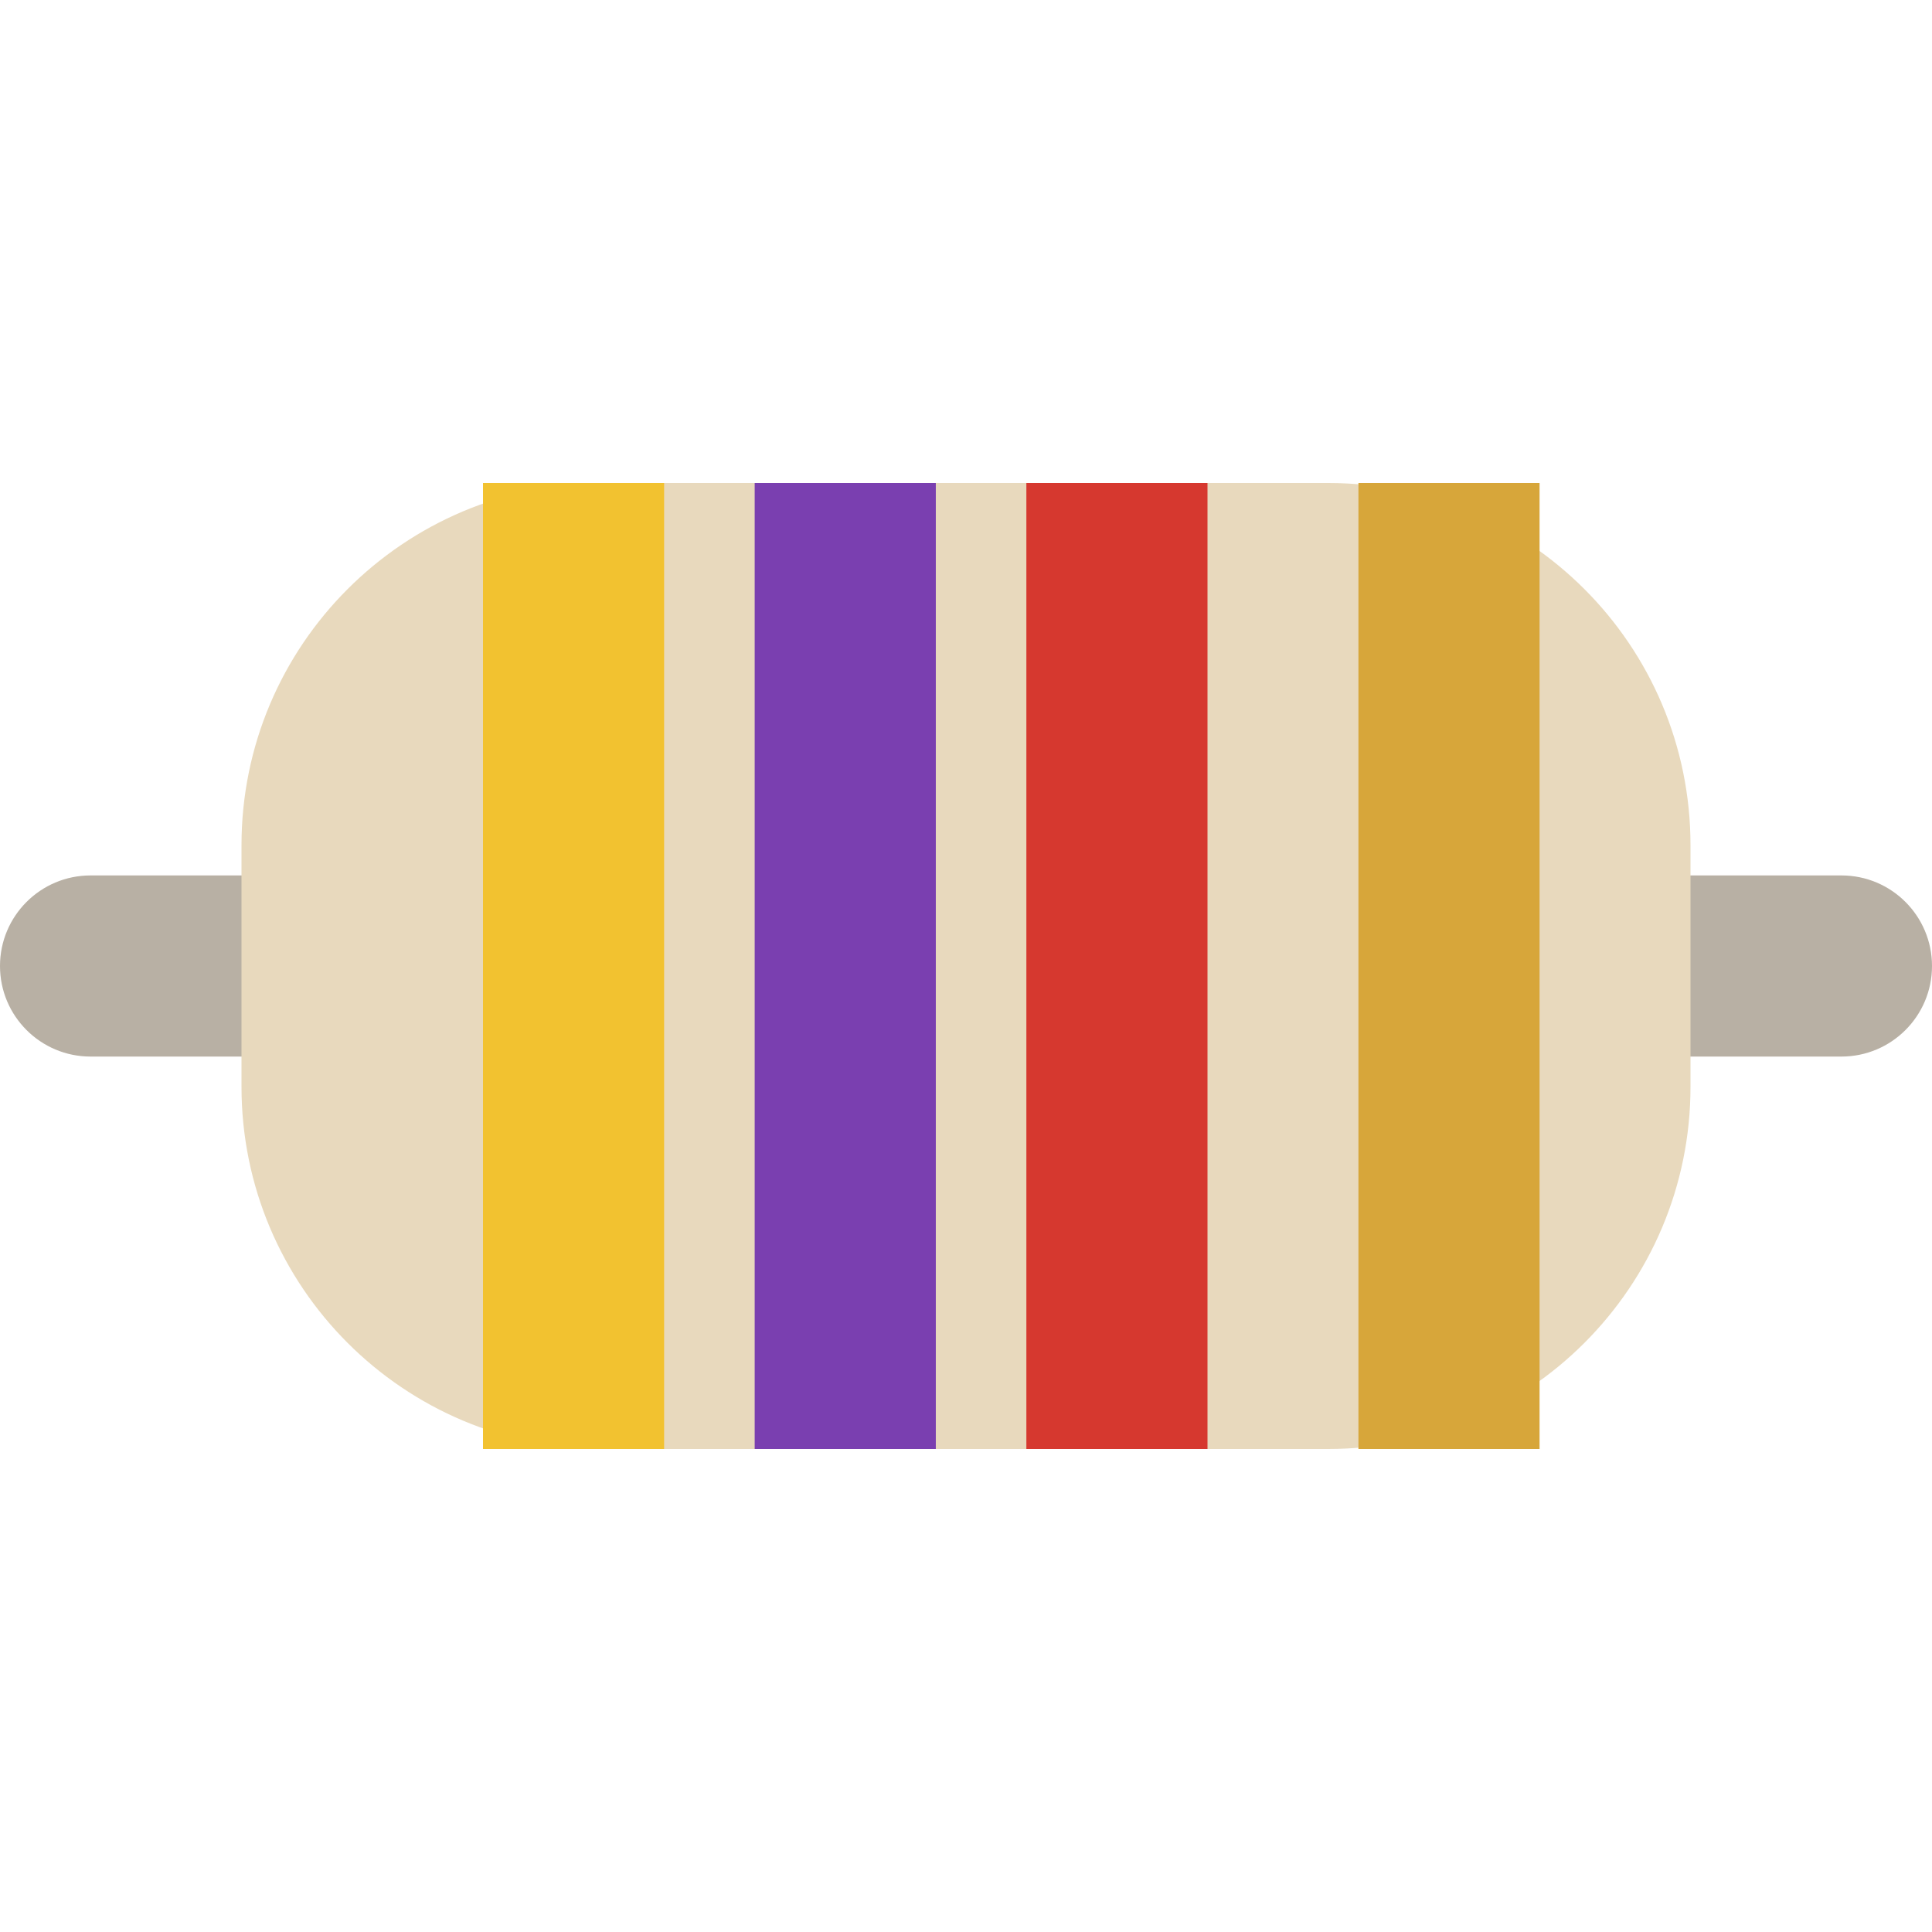
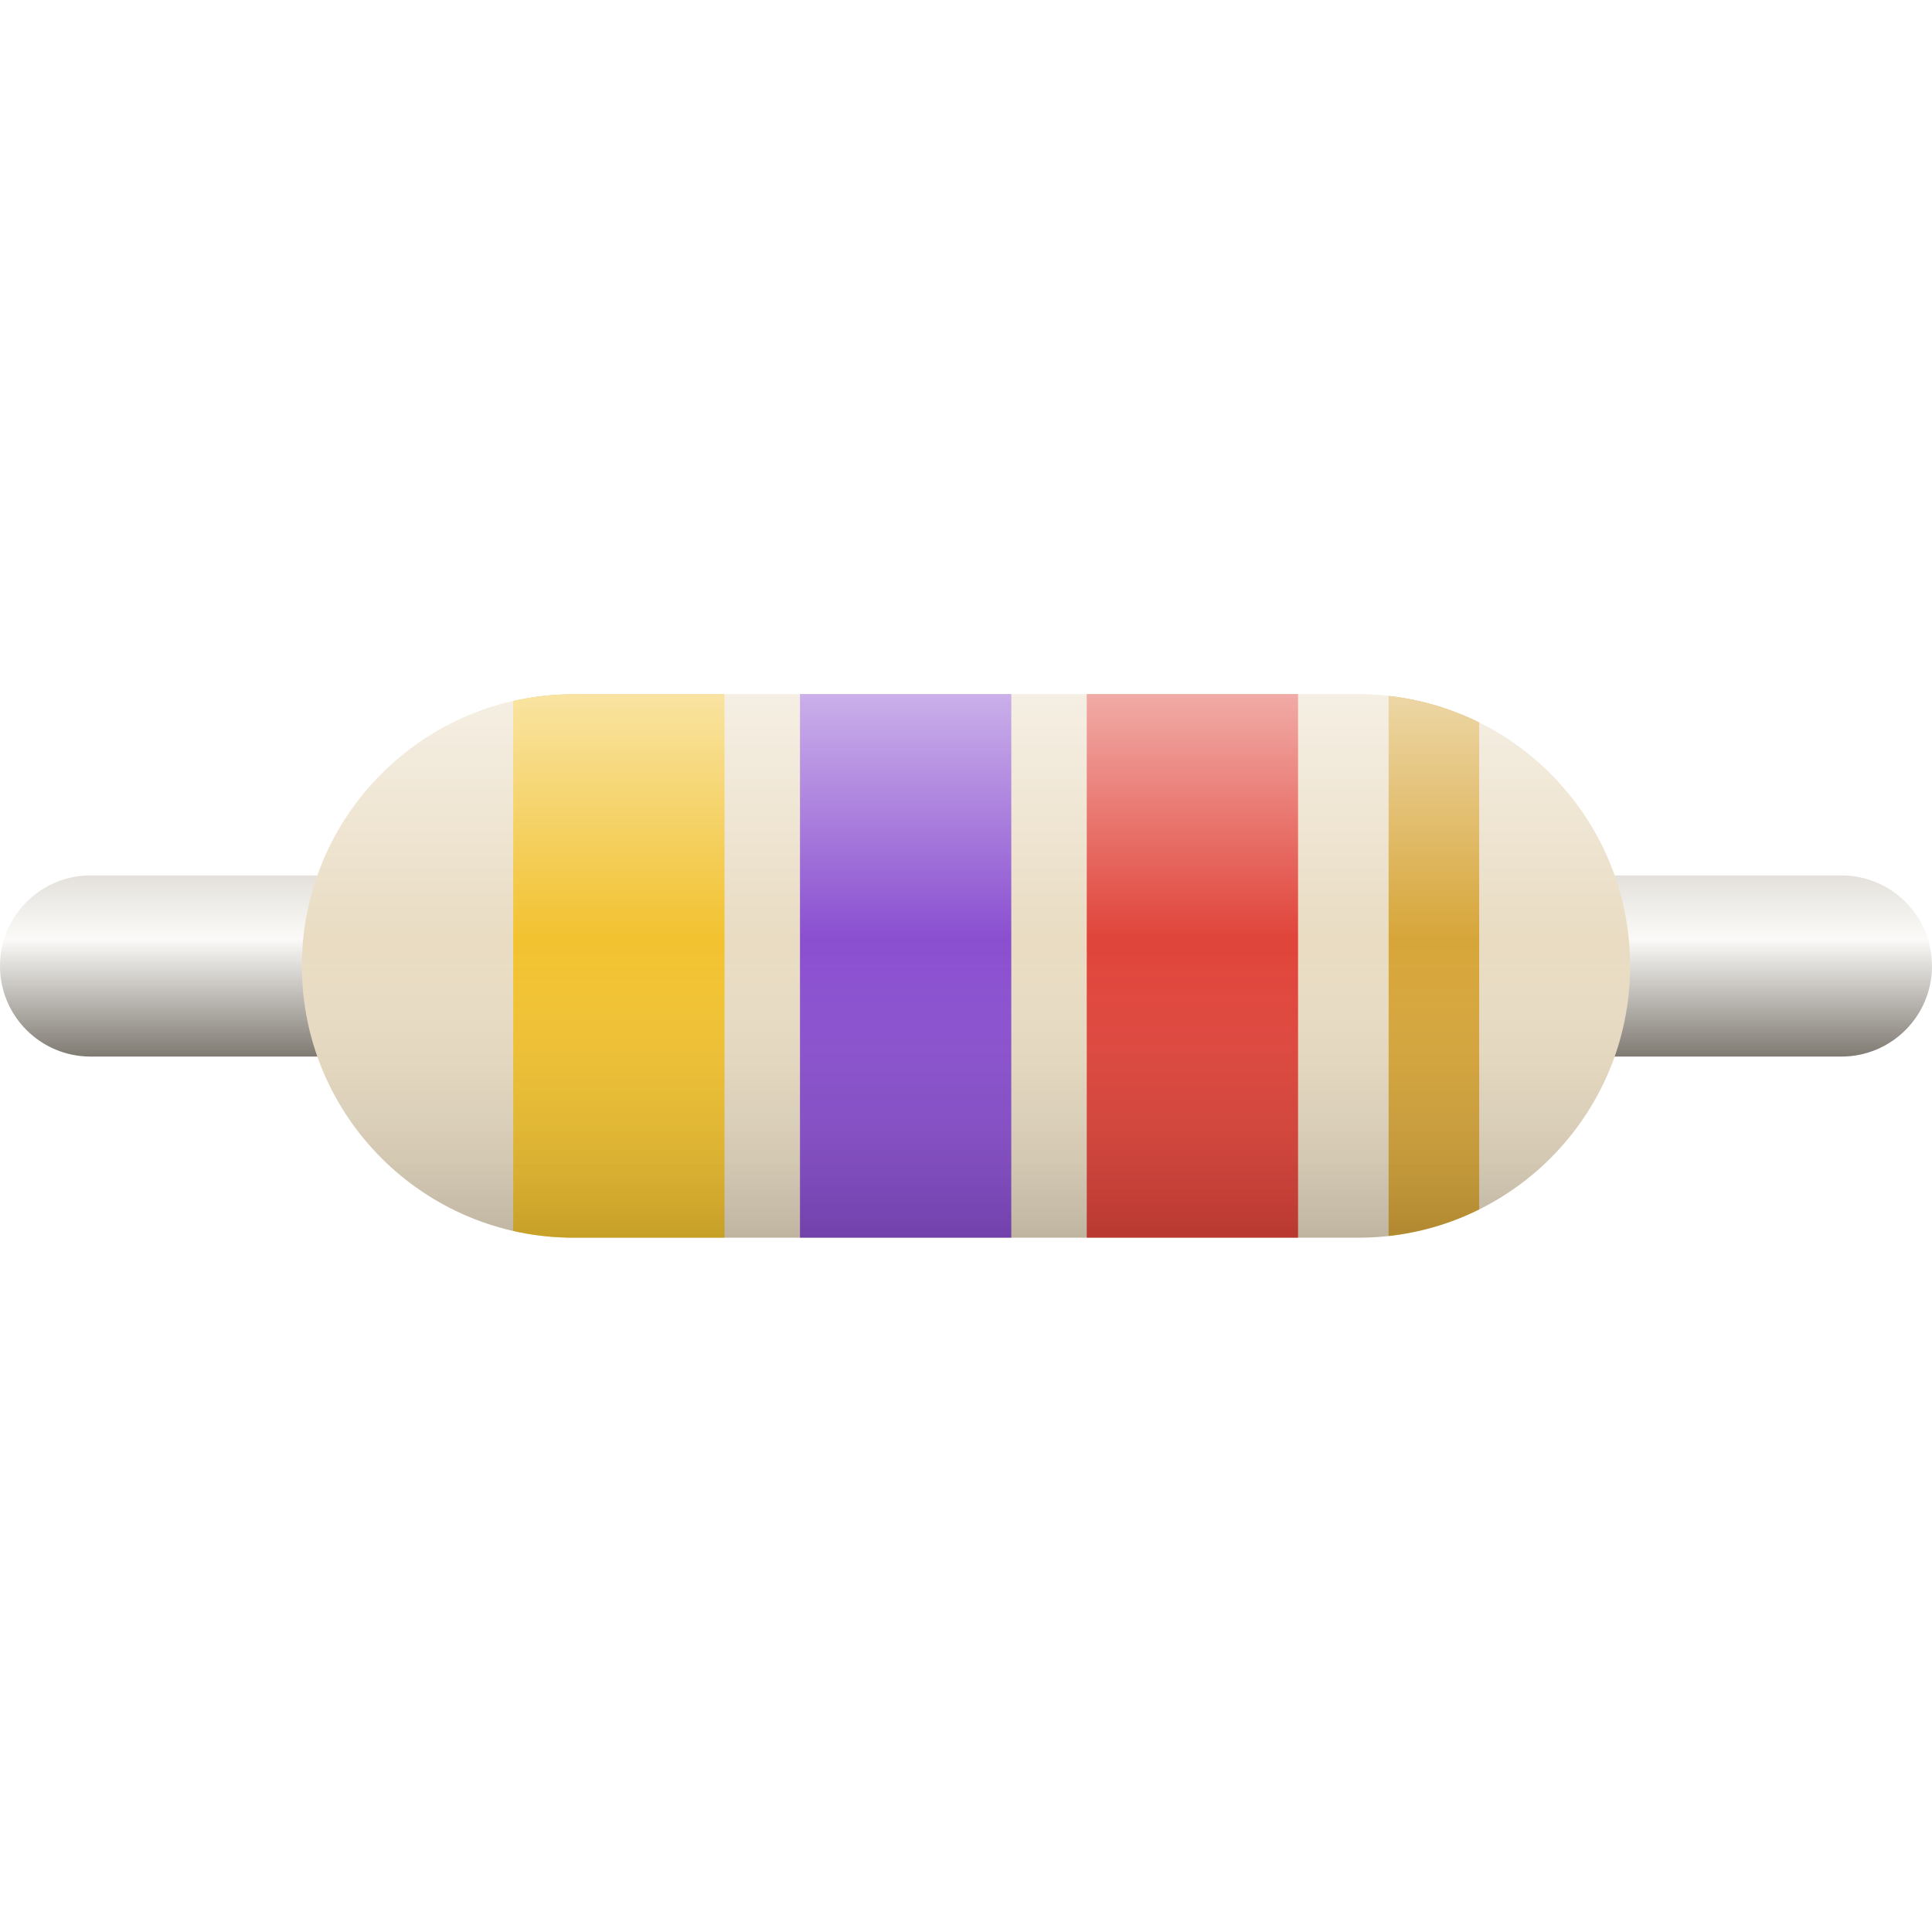
<svg xmlns="http://www.w3.org/2000/svg" viewBox="0 0 64 64">
-   <rect x="0" y="29" width="64" height="6" rx="3" fill="#b8b0a4" />
-   <rect x="8" y="16" width="48" height="32" rx="12" fill="#e8d9bd" />
-   <rect x="16" y="16" width="6" height="32" fill="#f2c230" />
-   <rect x="25" y="16" width="6" height="32" fill="#7a3fb0" />
-   <rect x="34" y="16" width="6" height="32" fill="#d6382f" />
-   <rect x="45" y="16" width="6" height="32" fill="#d7a63a" />
+   <defs>
+     <clipPath id="b">
+       <rect x="10" y="23" width="44" height="18" rx="9" />
+     </clipPath>
+     <linearGradient id="g" x1="0" y1="0" x2="0" y2="1">
+       <stop offset="0" stop-color="#fff" stop-opacity=".55" />
+       <stop offset=".45" stop-color="#fff" stop-opacity="0" />
+       <stop offset="1" stop-color="#000" stop-opacity=".18" />
+     </linearGradient>
+     <linearGradient id="w" x1="0" y1="0" x2="0" y2="1">
+       <stop offset="0" stop-color="#e4e1dc" />
+       <stop offset=".35" stop-color="#fbfaf8" />
+       <stop offset="1" stop-color="#7f7a72" />
+     </linearGradient>
+   </defs>
+   <rect x="0" y="29" width="64" height="6" rx="3" fill="url(#w)" />
+   <g clip-path="url(#b)">
+     <rect x="10" y="23" width="44" height="18" fill="#e9dcc3" />
+     <rect x="17" y="23" width="7" height="18" fill="#f2c230" />
+     <rect x="26.5" y="23" width="7" height="18" fill="#8a4fd0" />
+     <rect x="36" y="23" width="7" height="18" fill="#e0443a" />
+     <rect x="46" y="23" width="3" height="18" fill="#d7a63a" />
+     <rect x="10" y="23" width="44" height="18" fill="url(#g)" />
+   </g>
</svg>
